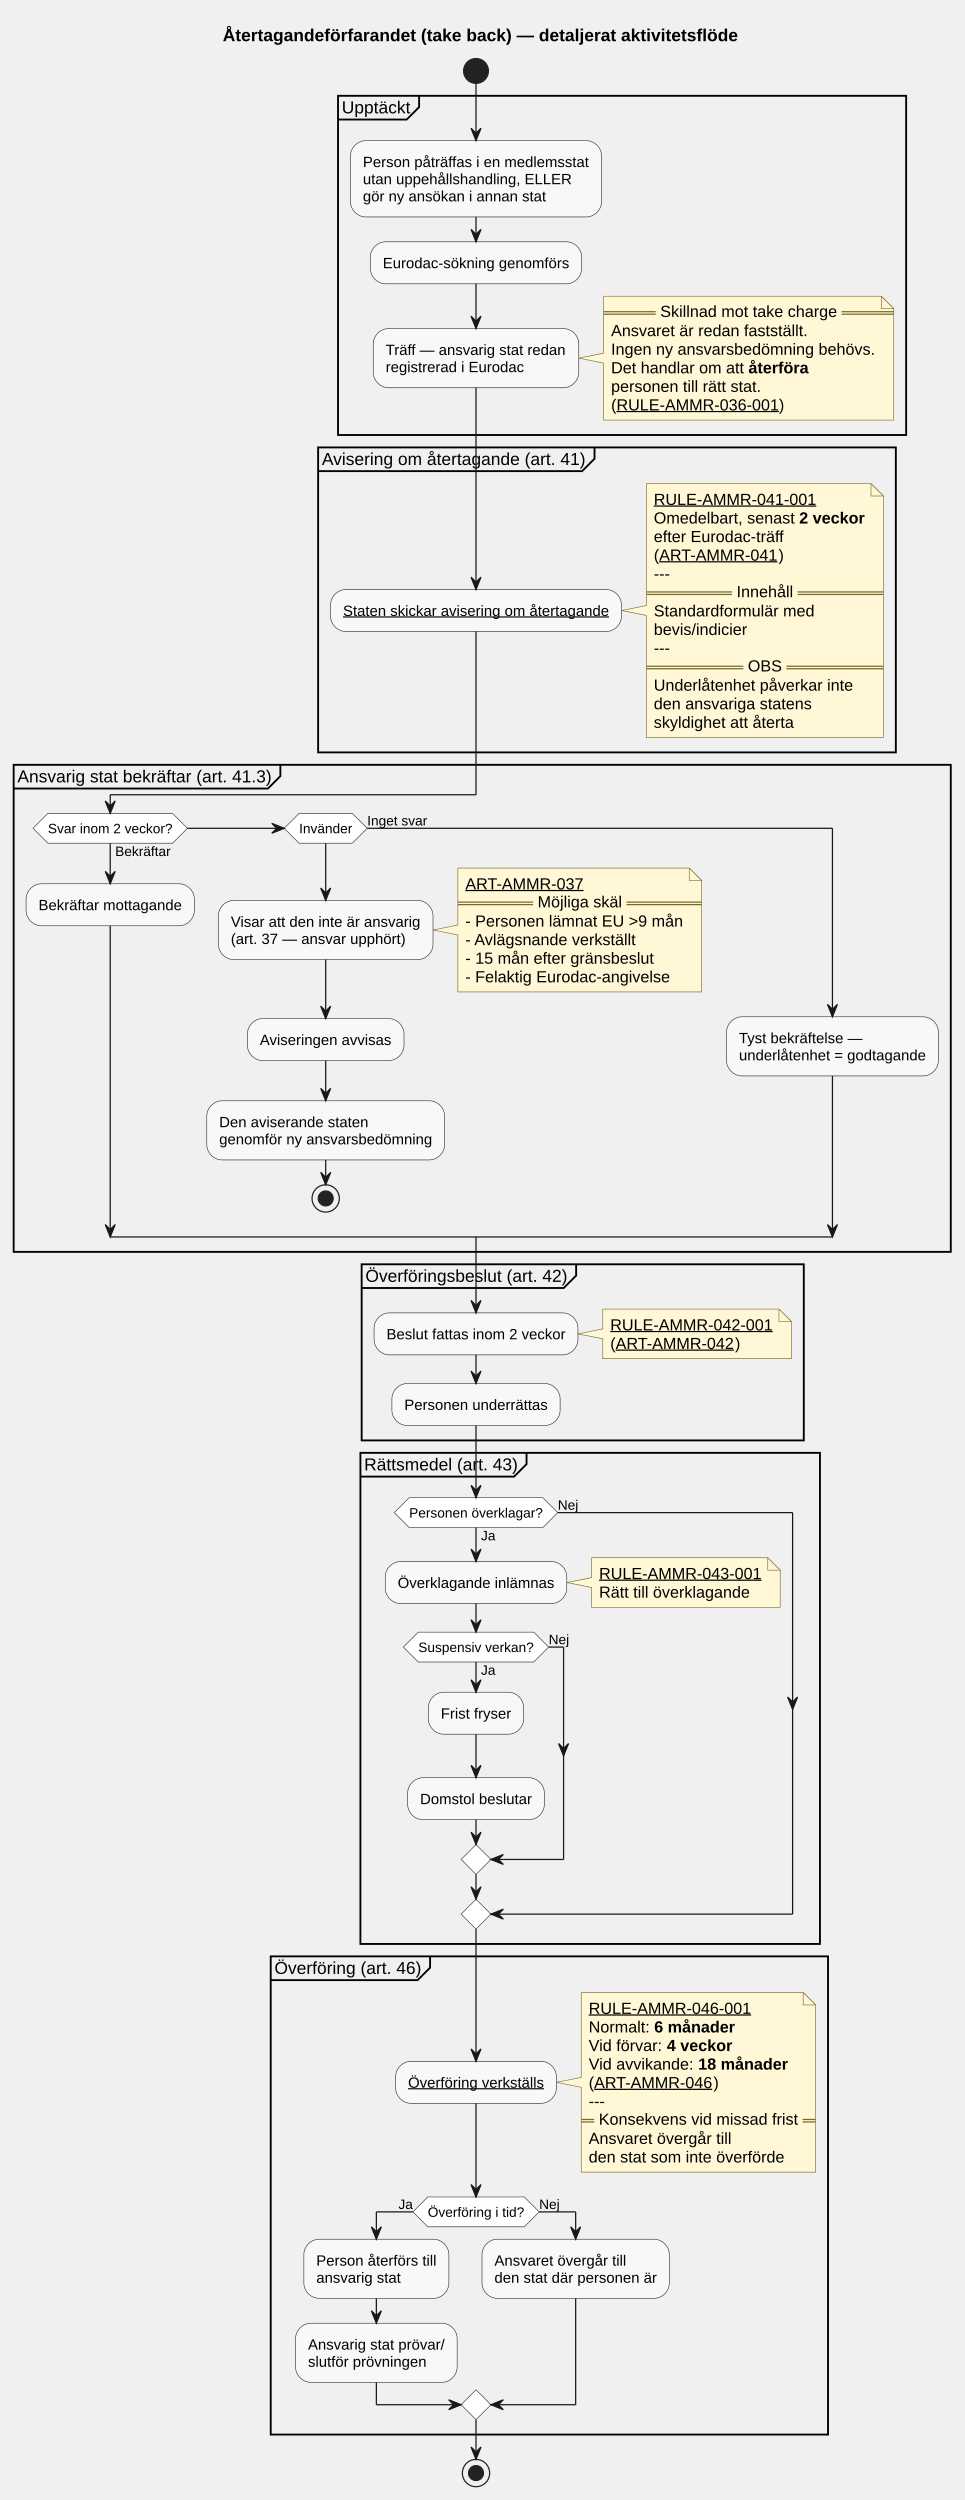
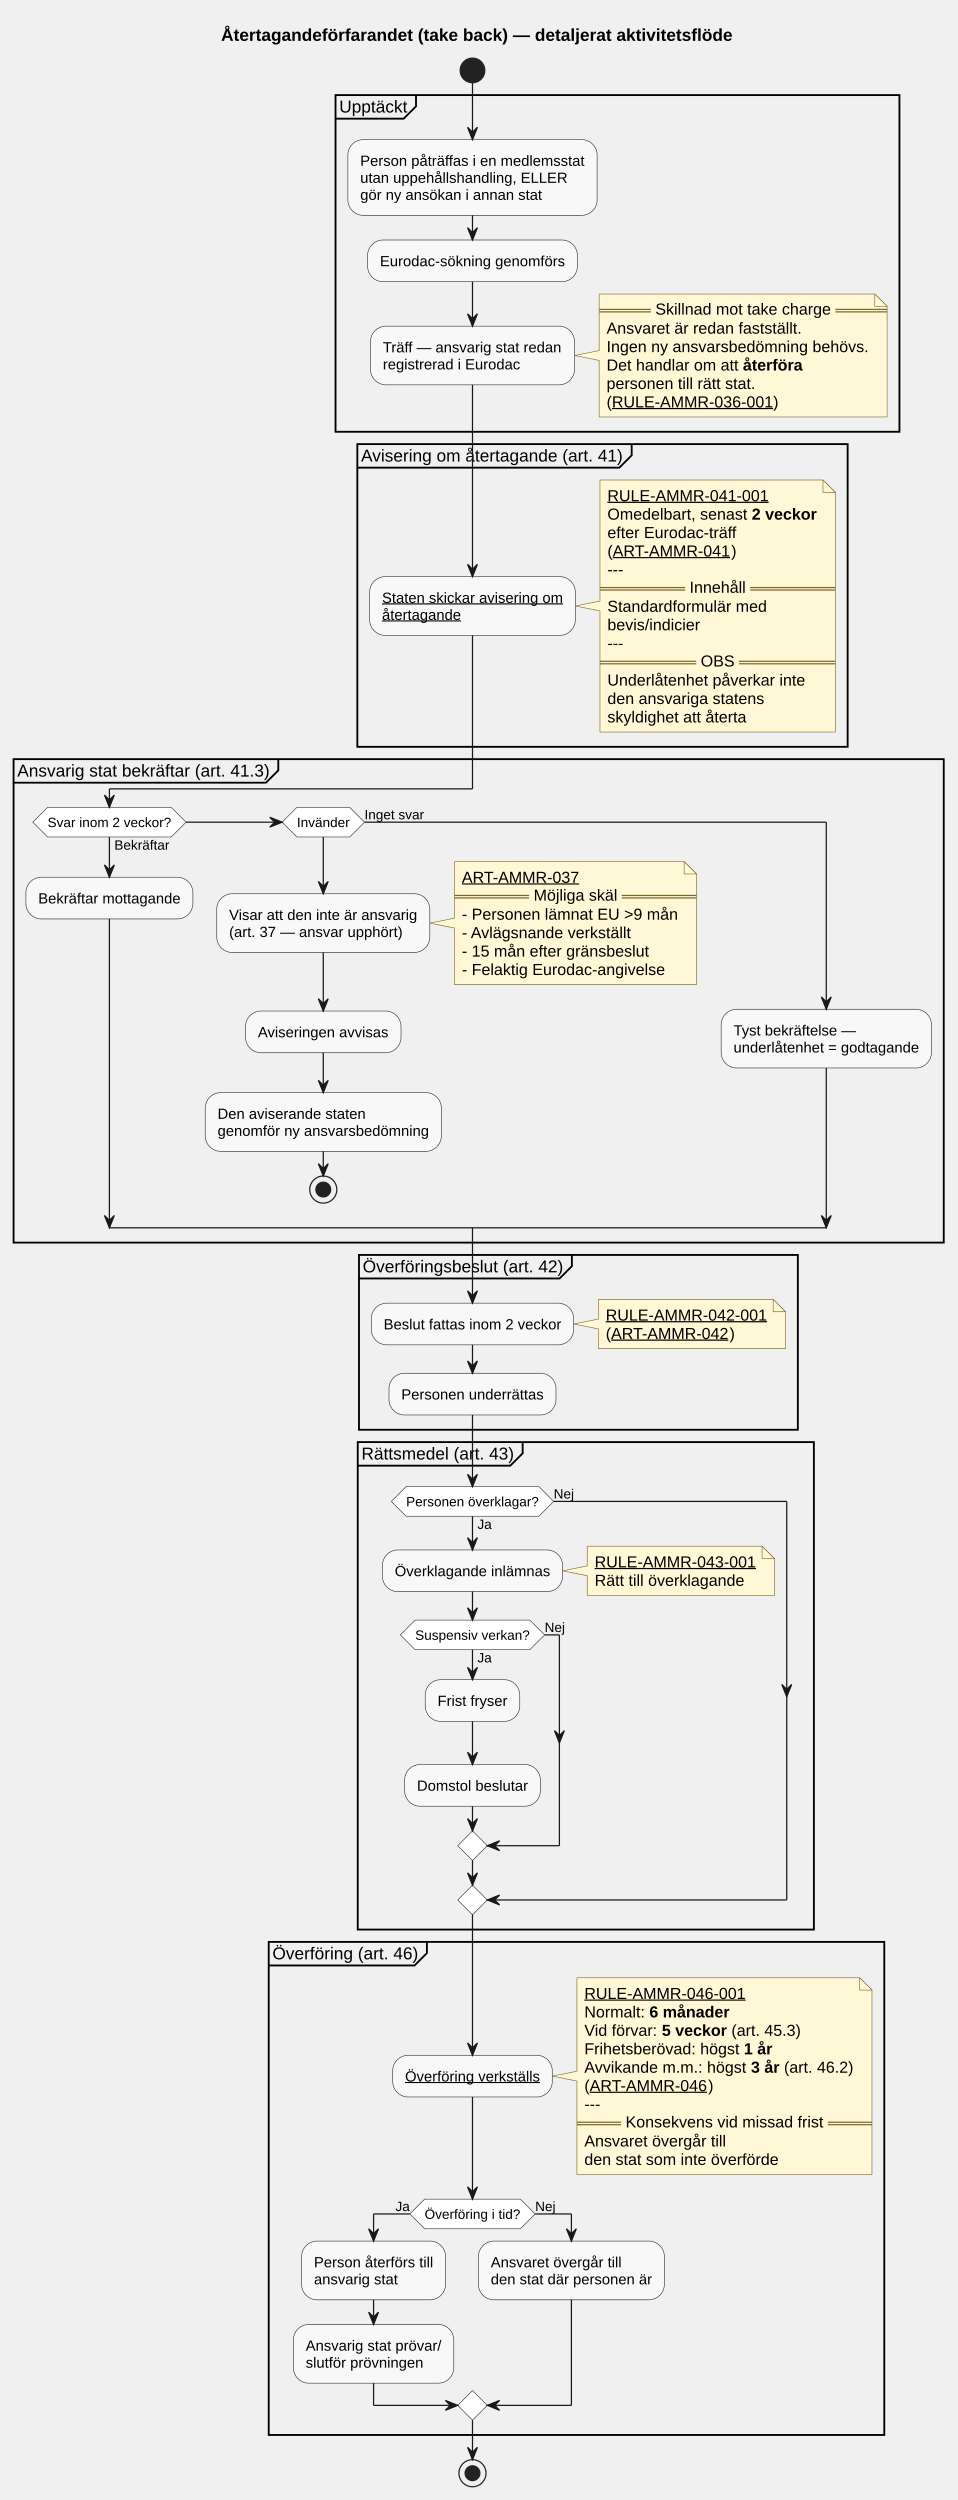
- <svg xmlns="http://www.w3.org/2000/svg" xmlns:xlink="http://www.w3.org/1999/xlink" contentStyleType="text/css" data-diagram-type="ACTIVITY" height="2012px" preserveAspectRatio="none" style="width:776px;height:2012px;background:#FFFFFF;" version="1.1" viewBox="0 0 776 2012" width="776px" zoomAndPan="magnify">
+ <svg xmlns="http://www.w3.org/2000/svg" xmlns:xlink="http://www.w3.org/1999/xlink" contentStyleType="text/css" data-diagram-type="ACTIVITY" height="2027px" preserveAspectRatio="none" style="width:776px;height:2027px;background:#FFFFFF;" version="1.1" viewBox="0 0 776 2027" width="776px" zoomAndPan="magnify">
  <defs />
  <g>
    <g class="title" data-source-line="17">
      <text fill="#000000" font-family="Arial" font-size="14" font-weight="bold" lengthAdjust="spacing" textLength="414.668" x="179.26" y="33.132">Återtagandeförfarandet (take back) — detaljerat aktivitetsflöde</text>
    </g>
    <ellipse cx="383.094" cy="57.099" fill="#222222" rx="10" ry="10" style="stroke:#222222;stroke-width:1;" />
    <rect fill="none" height="272.986" style="stroke:#000000;stroke-width:1.5;" width="457.215" x="272.05" y="77.099" />
    <path d="M337.299,77.099 L337.299,86.197 L327.299,96.197 L272.05,96.197" fill="none" style="stroke:#000000;stroke-width:1.5;" />
    <text fill="#000000" font-family="Arial" font-size="14" lengthAdjust="spacing" textLength="55.248" x="275.05" y="91.231">Upptäckt</text>
    <rect fill="#F8F8F8" height="61.397" rx="12.5" ry="12.5" style="stroke:#333333;stroke-width:0.5;" width="202.086" x="282.05" y="113.197" />
    <text fill="#000000" font-family="Arial" font-size="12" lengthAdjust="spacing" textLength="182.086" x="292.05" y="134.453">Person påträffas i en medlemsstat</text>
    <text fill="#000000" font-family="Arial" font-size="12" lengthAdjust="spacing" textLength="168.129" x="292.05" y="148.252">utan uppehållshandling, ELLER</text>
    <text fill="#000000" font-family="Arial" font-size="12" lengthAdjust="spacing" textLength="147.434" x="292.05" y="162.051">gör ny ansökan i annan stat</text>
    <rect fill="#F8F8F8" height="33.799" rx="12.5" ry="12.5" style="stroke:#333333;stroke-width:0.5;" width="170.082" x="298.053" y="194.594" />
    <text fill="#000000" font-family="Arial" font-size="12" lengthAdjust="spacing" textLength="150.082" x="308.053" y="215.85">Eurodac-sökning genomförs</text>
    <path d="M485.791,238.393 L485.791,284.239 L465.791,288.239 L485.791,292.239 L485.791,338.085 A0,0 0 0 0 485.791,338.085 L719.266,338.085 A0,0 0 0 0 719.266,338.085 L719.266,248.393 L709.266,238.393 L485.791,238.393 A0,0 0 0 0 485.791,238.393" fill="#FFF7D6" style="stroke:#7A6A2A;stroke-width:0.5;" />
    <path d="M709.266,238.393 L709.266,248.393 L719.266,248.393 L709.266,238.393" fill="#FFF7D6" style="stroke:#7A6A2A;stroke-width:0.5;" />
    <line style="stroke:#7A6A2A;stroke-width:1;" x1="485.791" x2="527.74" y1="250.867" y2="250.867" />
    <line style="stroke:#7A6A2A;stroke-width:1;" x1="485.791" x2="527.74" y1="252.867" y2="252.867" />
    <text fill="#000000" font-family="Arial" font-size="13" lengthAdjust="spacing" textLength="142.352" x="531.352" y="255.086">Skillnad mot take charge</text>
    <line style="stroke:#7A6A2A;stroke-width:1;" x1="677.316" x2="719.266" y1="250.867" y2="250.867" />
    <line style="stroke:#7A6A2A;stroke-width:1;" x1="677.316" x2="719.266" y1="252.867" y2="252.867" />
    <text fill="#000000" font-family="Arial" font-size="13" lengthAdjust="spacing" textLength="158.241" x="491.791" y="270.535">Ansvaret är redan fastställt.</text>
    <text fill="#000000" font-family="Arial" font-size="13" lengthAdjust="spacing" textLength="212.475" x="491.791" y="285.484">Ingen ny ansvarsbedömning behövs.</text>
    <text fill="#000000" font-family="Arial" font-size="13" lengthAdjust="spacing" textLength="106.945" x="491.791" y="300.433">Det handlar om att</text>
    <text fill="#000000" font-family="Arial" font-size="13" font-weight="bold" lengthAdjust="spacing" textLength="48.407" x="602.348" y="300.433">återföra</text>
    <text fill="#000000" font-family="Arial" font-size="13" lengthAdjust="spacing" textLength="120.669" x="491.791" y="315.381">personen till rätt stat.</text>
    <text fill="#000000" font-family="Arial" font-size="13" lengthAdjust="spacing" textLength="4.329" x="491.791" y="330.33">(</text>
    <a href="../rules/rule-ammr-036-001.md" target="_top" title="../rules/rule-ammr-036-001.md" xlink:actuate="onRequest" xlink:href="../rules/rule-ammr-036-001.md" xlink:show="new" xlink:title="../rules/rule-ammr-036-001.md" xlink:type="simple">
      <text fill="#000000" font-family="Arial" font-size="13" lengthAdjust="spacing" text-decoration="underline" textLength="130.762" x="496.12" y="330.33">RULE-AMMR-036-001</text>
    </a>
    <text fill="#000000" font-family="Arial" font-size="13" lengthAdjust="spacing" textLength="4.329" x="626.882" y="330.33">)</text>
    <rect fill="#F8F8F8" height="47.598" rx="12.5" ry="12.5" style="stroke:#333333;stroke-width:0.5;" width="165.394" x="300.396" y="264.44" />
    <text fill="#000000" font-family="Arial" font-size="12" lengthAdjust="spacing" textLength="145.394" x="310.396" y="285.696">Träff — ansvarig stat redan</text>
    <text fill="#000000" font-family="Arial" font-size="12" lengthAdjust="spacing" textLength="111.387" x="310.396" y="299.495">registrerad i Eurodac</text>
-     <rect fill="none" height="245.432" style="stroke:#000000;stroke-width:1.5;" width="464.932" x="256.037" y="360.085" />
-     <path d="M478.477,360.085 L478.477,369.184 L468.477,379.184 L256.037,379.184" fill="none" style="stroke:#000000;stroke-width:1.5;" />
-     <text fill="#000000" font-family="Arial" font-size="14" lengthAdjust="spacing" textLength="212.44" x="259.037" y="374.217">Avisering om återtagande (art. 41)</text>
-     <path d="M520.15,389.184 L520.15,487.35 L500.15,491.35 L520.15,495.35 L520.15,593.517 A0,0 0 0 0 520.15,593.517 L710.969,593.517 A0,0 0 0 0 710.969,593.517 L710.969,399.184 L700.969,389.184 L520.15,389.184 A0,0 0 0 0 520.15,389.184" fill="#FFF7D6" style="stroke:#7A6A2A;stroke-width:0.5;" />
-     <path d="M700.969,389.184 L700.969,399.184 L710.969,399.184 L700.969,389.184" fill="#FFF7D6" style="stroke:#7A6A2A;stroke-width:0.5;" />
+     <rect fill="none" height="245.432" style="stroke:#000000;stroke-width:1.5;" width="397.543" x="289.731" y="360.085" />
+     <path d="M512.172,360.085 L512.172,369.184 L502.172,379.184 L289.731,379.184" fill="none" style="stroke:#000000;stroke-width:1.5;" />
+     <text fill="#000000" font-family="Arial" font-size="14" lengthAdjust="spacing" textLength="212.44" x="292.731" y="374.217">Avisering om återtagande (art. 41)</text>
+     <path d="M486.456,389.184 L486.456,487.35 L466.456,491.35 L486.456,495.35 L486.456,593.517 A0,0 0 0 0 486.456,593.517 L677.275,593.517 A0,0 0 0 0 677.275,593.517 L677.275,399.184 L667.275,389.184 L486.456,389.184 A0,0 0 0 0 486.456,389.184" fill="#FFF7D6" style="stroke:#7A6A2A;stroke-width:0.5;" />
+     <path d="M667.275,389.184 L667.275,399.184 L677.275,399.184 L667.275,389.184" fill="#FFF7D6" style="stroke:#7A6A2A;stroke-width:0.5;" />
    <a href="../rules/rule-ammr-041-001.md" target="_top" title="../rules/rule-ammr-041-001.md" xlink:actuate="onRequest" xlink:href="../rules/rule-ammr-041-001.md" xlink:show="new" xlink:title="../rules/rule-ammr-041-001.md" xlink:type="simple">
-       <text fill="#000000" font-family="Arial" font-size="13" lengthAdjust="spacing" text-decoration="underline" textLength="130.762" x="526.15" y="406.377">RULE-AMMR-041-001</text>
-     </a>
-     <text fill="#000000" font-family="Arial" font-size="13" lengthAdjust="spacing" textLength="113.445" x="526.15" y="421.326">Omedelbart, senast</text>
-     <text fill="#000000" font-family="Arial" font-size="13" font-weight="bold" lengthAdjust="spacing" textLength="52.762" x="643.207" y="421.326">2 veckor</text>
-     <text fill="#000000" font-family="Arial" font-size="13" lengthAdjust="spacing" textLength="104.768" x="526.15" y="436.275">efter Eurodac-träff</text>
-     <text fill="#000000" font-family="Arial" font-size="13" lengthAdjust="spacing" textLength="4.329" x="526.15" y="451.224">(</text>
+       <text fill="#000000" font-family="Arial" font-size="13" lengthAdjust="spacing" text-decoration="underline" textLength="130.762" x="492.456" y="406.377">RULE-AMMR-041-001</text>
+     </a>
+     <text fill="#000000" font-family="Arial" font-size="13" lengthAdjust="spacing" textLength="113.445" x="492.456" y="421.326">Omedelbart, senast</text>
+     <text fill="#000000" font-family="Arial" font-size="13" font-weight="bold" lengthAdjust="spacing" textLength="52.762" x="609.513" y="421.326">2 veckor</text>
+     <text fill="#000000" font-family="Arial" font-size="13" lengthAdjust="spacing" textLength="104.768" x="492.456" y="436.275">efter Eurodac-träff</text>
+     <text fill="#000000" font-family="Arial" font-size="13" lengthAdjust="spacing" textLength="4.329" x="492.456" y="451.224">(</text>
    <a href="../articles/ammr-041.md" target="_top" title="../articles/ammr-041.md" xlink:actuate="onRequest" xlink:href="../articles/ammr-041.md" xlink:show="new" xlink:title="../articles/ammr-041.md" xlink:type="simple">
-       <text fill="#000000" font-family="Arial" font-size="13" lengthAdjust="spacing" text-decoration="underline" textLength="96.065" x="530.479" y="451.224">ART-AMMR-041</text>
-     </a>
-     <text fill="#000000" font-family="Arial" font-size="13" lengthAdjust="spacing" textLength="4.329" x="626.545" y="451.224">)</text>
-     <text fill="#000000" font-family="Arial" font-size="13" lengthAdjust="spacing" textLength="12.987" x="526.15" y="466.172">---</text>
-     <line style="stroke:#7A6A2A;stroke-width:1;" x1="520.15" x2="589.179" y1="476.402" y2="476.402" />
-     <line style="stroke:#7A6A2A;stroke-width:1;" x1="520.15" x2="589.179" y1="478.402" y2="478.402" />
-     <text fill="#000000" font-family="Arial" font-size="13" lengthAdjust="spacing" textLength="45.538" x="592.79" y="480.621">Innehåll</text>
-     <line style="stroke:#7A6A2A;stroke-width:1;" x1="641.94" x2="710.969" y1="476.402" y2="476.402" />
-     <line style="stroke:#7A6A2A;stroke-width:1;" x1="641.94" x2="710.969" y1="478.402" y2="478.402" />
-     <text fill="#000000" font-family="Arial" font-size="13" lengthAdjust="spacing" textLength="129.34" x="526.15" y="496.07">Standardformulär med</text>
-     <text fill="#000000" font-family="Arial" font-size="13" lengthAdjust="spacing" textLength="75.144" x="526.15" y="511.019">bevis/indicier</text>
-     <text fill="#000000" font-family="Arial" font-size="13" lengthAdjust="spacing" textLength="12.987" x="526.15" y="525.967">---</text>
-     <line style="stroke:#7A6A2A;stroke-width:1;" x1="520.15" x2="598.221" y1="536.197" y2="536.197" />
-     <line style="stroke:#7A6A2A;stroke-width:1;" x1="520.15" x2="598.221" y1="538.197" y2="538.197" />
-     <text fill="#000000" font-family="Arial" font-size="13" lengthAdjust="spacing" textLength="27.454" x="601.833" y="540.416">OBS</text>
-     <line style="stroke:#7A6A2A;stroke-width:1;" x1="632.898" x2="710.969" y1="536.197" y2="536.197" />
-     <line style="stroke:#7A6A2A;stroke-width:1;" x1="632.898" x2="710.969" y1="538.197" y2="538.197" />
-     <text fill="#000000" font-family="Arial" font-size="13" lengthAdjust="spacing" textLength="160.431" x="526.15" y="555.865">Underlåtenhet påverkar inte</text>
-     <text fill="#000000" font-family="Arial" font-size="13" lengthAdjust="spacing" textLength="127.194" x="526.15" y="570.813">den ansvariga statens</text>
-     <text fill="#000000" font-family="Arial" font-size="13" lengthAdjust="spacing" textLength="112.728" x="526.15" y="585.762">skyldighet att återta</text>
-     <rect fill="#F8F8F8" height="33.799" rx="12.5" ry="12.5" style="stroke:#333333;stroke-width:0.5;" width="234.113" x="266.037" y="474.451" />
+       <text fill="#000000" font-family="Arial" font-size="13" lengthAdjust="spacing" text-decoration="underline" textLength="96.065" x="496.785" y="451.224">ART-AMMR-041</text>
+     </a>
+     <text fill="#000000" font-family="Arial" font-size="13" lengthAdjust="spacing" textLength="4.329" x="592.85" y="451.224">)</text>
+     <text fill="#000000" font-family="Arial" font-size="13" lengthAdjust="spacing" textLength="12.987" x="492.456" y="466.172">---</text>
+     <line style="stroke:#7A6A2A;stroke-width:1;" x1="486.456" x2="555.484" y1="476.402" y2="476.402" />
+     <line style="stroke:#7A6A2A;stroke-width:1;" x1="486.456" x2="555.484" y1="478.402" y2="478.402" />
+     <text fill="#000000" font-family="Arial" font-size="13" lengthAdjust="spacing" textLength="45.538" x="559.096" y="480.621">Innehåll</text>
+     <line style="stroke:#7A6A2A;stroke-width:1;" x1="608.246" x2="677.275" y1="476.402" y2="476.402" />
+     <line style="stroke:#7A6A2A;stroke-width:1;" x1="608.246" x2="677.275" y1="478.402" y2="478.402" />
+     <text fill="#000000" font-family="Arial" font-size="13" lengthAdjust="spacing" textLength="129.34" x="492.456" y="496.07">Standardformulär med</text>
+     <text fill="#000000" font-family="Arial" font-size="13" lengthAdjust="spacing" textLength="75.144" x="492.456" y="511.019">bevis/indicier</text>
+     <text fill="#000000" font-family="Arial" font-size="13" lengthAdjust="spacing" textLength="12.987" x="492.456" y="525.967">---</text>
+     <line style="stroke:#7A6A2A;stroke-width:1;" x1="486.456" x2="564.527" y1="536.197" y2="536.197" />
+     <line style="stroke:#7A6A2A;stroke-width:1;" x1="486.456" x2="564.527" y1="538.197" y2="538.197" />
+     <text fill="#000000" font-family="Arial" font-size="13" lengthAdjust="spacing" textLength="27.454" x="568.138" y="540.416">OBS</text>
+     <line style="stroke:#7A6A2A;stroke-width:1;" x1="599.204" x2="677.275" y1="536.197" y2="536.197" />
+     <line style="stroke:#7A6A2A;stroke-width:1;" x1="599.204" x2="677.275" y1="538.197" y2="538.197" />
+     <text fill="#000000" font-family="Arial" font-size="13" lengthAdjust="spacing" textLength="160.431" x="492.456" y="555.865">Underlåtenhet påverkar inte</text>
+     <text fill="#000000" font-family="Arial" font-size="13" lengthAdjust="spacing" textLength="127.194" x="492.456" y="570.813">den ansvariga statens</text>
+     <text fill="#000000" font-family="Arial" font-size="13" lengthAdjust="spacing" textLength="112.728" x="492.456" y="585.762">skyldighet att återta</text>
+     <rect fill="#F8F8F8" height="47.598" rx="12.5" ry="12.5" style="stroke:#333333;stroke-width:0.5;" width="166.725" x="299.731" y="467.551" />
    <a href="../rules/rule-ammr-041-001.md" target="_top" title="../rules/rule-ammr-041-001.md" xlink:actuate="onRequest" xlink:href="../rules/rule-ammr-041-001.md" xlink:show="new" xlink:title="../rules/rule-ammr-041-001.md" xlink:type="simple">
-       <text fill="#000000" font-family="Arial" font-size="12" lengthAdjust="spacing" text-decoration="underline" textLength="214.113" x="276.037" y="495.707">Staten skickar avisering om återtagande</text>
+       <text fill="#000000" font-family="Arial" font-size="12" lengthAdjust="spacing" text-decoration="underline" textLength="146.725" x="309.731" y="488.807">Staten skickar avisering om</text>
+     </a>
+     <a href="../rules/rule-ammr-041-001.md" target="_top" title="../rules/rule-ammr-041-001.md" xlink:actuate="onRequest" xlink:href="../rules/rule-ammr-041-001.md" xlink:show="new" xlink:title="../rules/rule-ammr-041-001.md" xlink:type="simple">
+       <text fill="#000000" font-family="Arial" font-size="12" lengthAdjust="spacing" text-decoration="underline" textLength="64.055" x="309.731" y="502.606">återtagande</text>
    </a>
    <rect fill="none" height="391.986" style="stroke:#000000;stroke-width:1.5;" width="754.187" x="11" y="615.517" />
    <path d="M225.641,615.517 L225.641,624.616 L215.641,634.616 L11,634.616" fill="none" style="stroke:#000000;stroke-width:1.5;" />
    <text fill="#000000" font-family="Arial" font-size="14" lengthAdjust="spacing" textLength="204.641" x="14" y="629.649">Ansvarig stat bekräftar (art. 41.3)</text>
    <polygon fill="#FFFFFF" points="38.569,654.616,138.831,654.616,150.831,666.616,138.831,678.616,38.569,678.616,26.569,666.616,38.569,654.616" style="stroke:#333333;stroke-width:0.5;" />
    <text fill="#000000" font-family="Arial" font-size="11" lengthAdjust="spacing" textLength="44.628" x="92.7" y="688.934">Bekräftar</text>
    <text fill="#000000" font-family="Arial" font-size="11" lengthAdjust="spacing" textLength="100.262" x="38.569" y="670.609">Svar inom 2 veckor?</text>
    <rect fill="#F8F8F8" height="33.799" rx="12.5" ry="12.5" style="stroke:#333333;stroke-width:0.5;" width="135.4" x="21" y="711.265" />
    <text fill="#000000" font-family="Arial" font-size="12" lengthAdjust="spacing" textLength="115.4" x="31" y="732.52">Bekräftar mottagande</text>
    <polygon fill="#FFFFFF" points="240.713,654.616,283.521,654.616,295.521,666.616,283.521,678.616,240.713,678.616,228.713,666.616,240.713,654.616" style="stroke:#333333;stroke-width:0.5;" />
    <text fill="#000000" font-family="Arial" font-size="11" lengthAdjust="spacing" textLength="42.808" x="240.713" y="670.609">Invänder</text>
    <text fill="#000000" font-family="Arial" font-size="11" lengthAdjust="spacing" textLength="48.302" x="295.521" y="664.285">Inget svar</text>
    <path d="M368.491,698.616 L368.491,744.462 L348.491,748.462 L368.491,752.462 L368.491,798.308 A0,0 0 0 0 368.491,798.308 L564.718,798.308 A0,0 0 0 0 564.718,798.308 L564.718,708.616 L554.718,698.616 L368.491,698.616 A0,0 0 0 0 368.491,698.616" fill="#FFF7D6" style="stroke:#7A6A2A;stroke-width:0.5;" />
    <path d="M554.718,698.616 L554.718,708.616 L564.718,708.616 L554.718,698.616" fill="#FFF7D6" style="stroke:#7A6A2A;stroke-width:0.5;" />
    <a href="../articles/ammr-037.md" target="_top" title="../articles/ammr-037.md" xlink:actuate="onRequest" xlink:href="../articles/ammr-037.md" xlink:show="new" xlink:title="../articles/ammr-037.md" xlink:type="simple">
      <text fill="#000000" font-family="Arial" font-size="13" lengthAdjust="spacing" text-decoration="underline" textLength="96.065" x="374.491" y="715.81">ART-AMMR-037</text>
    </a>
    <line style="stroke:#7A6A2A;stroke-width:1;" x1="368.491" x2="429.036" y1="726.039" y2="726.039" />
    <line style="stroke:#7A6A2A;stroke-width:1;" x1="368.491" x2="429.036" y1="728.039" y2="728.039" />
    <text fill="#000000" font-family="Arial" font-size="13" lengthAdjust="spacing" textLength="67.914" x="432.648" y="730.258">Möjliga skäl</text>
    <line style="stroke:#7A6A2A;stroke-width:1;" x1="504.173" x2="564.718" y1="726.039" y2="726.039" />
    <line style="stroke:#7A6A2A;stroke-width:1;" x1="504.173" x2="564.718" y1="728.039" y2="728.039" />
    <text fill="#000000" font-family="Arial" font-size="13" lengthAdjust="spacing" textLength="175.227" x="374.491" y="745.707">- Personen lämnat EU &gt;9 mån</text>
    <text fill="#000000" font-family="Arial" font-size="13" lengthAdjust="spacing" textLength="138.011" x="374.491" y="760.656">- Avlägsnande verkställt</text>
    <text fill="#000000" font-family="Arial" font-size="13" lengthAdjust="spacing" textLength="151.747" x="374.491" y="775.605">- 15 mån efter gränsbeslut</text>
    <text fill="#000000" font-family="Arial" font-size="13" lengthAdjust="spacing" textLength="164.747" x="374.491" y="790.553">- Felaktig Eurodac-angivelse</text>
    <rect fill="#F8F8F8" height="47.598" rx="12.5" ry="12.5" style="stroke:#333333;stroke-width:0.5;" width="172.748" x="175.743" y="724.663" />
    <text fill="#000000" font-family="Arial" font-size="12" lengthAdjust="spacing" textLength="152.748" x="185.743" y="745.919">Visar att den inte är ansvarig</text>
    <text fill="#000000" font-family="Arial" font-size="12" lengthAdjust="spacing" textLength="140.731" x="185.743" y="759.718">(art. 37 — ansvar upphört)</text>
    <rect fill="#F8F8F8" height="33.799" rx="12.5" ry="12.5" style="stroke:#333333;stroke-width:0.5;" width="126.049" x="199.093" y="819.755" />
    <text fill="#000000" font-family="Arial" font-size="12" lengthAdjust="spacing" textLength="106.049" x="209.093" y="841.011">Aviseringen avvisas</text>
    <rect fill="#F8F8F8" height="47.598" rx="12.5" ry="12.5" style="stroke:#333333;stroke-width:0.5;" width="191.434" x="166.4" y="885.906" />
    <text fill="#000000" font-family="Arial" font-size="12" lengthAdjust="spacing" textLength="120.076" x="176.4" y="907.162">Den aviserande staten</text>
    <text fill="#000000" font-family="Arial" font-size="12" lengthAdjust="spacing" textLength="171.434" x="176.4" y="920.96">genomför ny ansvarsbedömning</text>
    <ellipse cx="262.117" cy="964.503" fill="none" rx="11" ry="11" style="stroke:#222222;stroke-width:1;" />
    <ellipse cx="262.117" cy="964.503" fill="#222222" rx="6" ry="6" style="stroke:#222222;stroke-width:1;" />
    <rect fill="#F8F8F8" height="47.598" rx="12.5" ry="12.5" style="stroke:#333333;stroke-width:0.5;" width="170.469" x="584.718" y="818.308" />
    <text fill="#000000" font-family="Arial" font-size="12" lengthAdjust="spacing" textLength="100.031" x="594.718" y="839.564">Tyst bekräftelse —</text>
    <text fill="#000000" font-family="Arial" font-size="12" lengthAdjust="spacing" textLength="150.469" x="594.718" y="853.363">underlåtenhet = godtagande</text>
    <rect fill="none" height="141.746" style="stroke:#000000;stroke-width:1.5;" width="355.826" x="291.061" y="1017.503" />
    <path d="M463.681,1017.503 L463.681,1026.602 L453.681,1036.602 L291.061,1036.602" fill="none" style="stroke:#000000;stroke-width:1.5;" />
    <text fill="#000000" font-family="Arial" font-size="14" lengthAdjust="spacing" textLength="162.62" x="294.061" y="1031.635">Överföringsbeslut (art. 42)</text>
    <path d="M485.126,1053.553 L485.126,1069.502 L465.126,1073.502 L485.126,1077.502 L485.126,1093.45 A0,0 0 0 0 485.126,1093.45 L636.888,1093.45 A0,0 0 0 0 636.888,1093.45 L636.888,1063.553 L626.888,1053.553 L485.126,1053.553 A0,0 0 0 0 485.126,1053.553" fill="#FFF7D6" style="stroke:#7A6A2A;stroke-width:0.5;" />
    <path d="M626.888,1053.553 L626.888,1063.553 L636.888,1063.553 L626.888,1053.553" fill="#FFF7D6" style="stroke:#7A6A2A;stroke-width:0.5;" />
    <a href="../rules/rule-ammr-042-001.md" target="_top" title="../rules/rule-ammr-042-001.md" xlink:actuate="onRequest" xlink:href="../rules/rule-ammr-042-001.md" xlink:show="new" xlink:title="../rules/rule-ammr-042-001.md" xlink:type="simple">
      <text fill="#000000" font-family="Arial" font-size="13" lengthAdjust="spacing" text-decoration="underline" textLength="130.762" x="491.126" y="1070.747">RULE-AMMR-042-001</text>
    </a>
    <text fill="#000000" font-family="Arial" font-size="13" lengthAdjust="spacing" textLength="4.329" x="491.126" y="1085.695">(</text>
    <a href="../articles/ammr-042.md" target="_top" title="../articles/ammr-042.md" xlink:actuate="onRequest" xlink:href="../articles/ammr-042.md" xlink:show="new" xlink:title="../articles/ammr-042.md" xlink:type="simple">
      <text fill="#000000" font-family="Arial" font-size="13" lengthAdjust="spacing" text-decoration="underline" textLength="96.065" x="495.455" y="1085.695">ART-AMMR-042</text>
    </a>
    <text fill="#000000" font-family="Arial" font-size="13" lengthAdjust="spacing" textLength="4.329" x="591.52" y="1085.695">)</text>
    <rect fill="#F8F8F8" height="33.799" rx="12.5" ry="12.5" style="stroke:#333333;stroke-width:0.5;" width="164.065" x="301.061" y="1056.602" />
    <text fill="#000000" font-family="Arial" font-size="12" lengthAdjust="spacing" textLength="144.065" x="311.061" y="1077.858">Beslut fattas inom 2 veckor</text>
    <rect fill="#F8F8F8" height="33.799" rx="12.5" ry="12.5" style="stroke:#333333;stroke-width:0.5;" width="135.406" x="315.39" y="1113.45" />
    <text fill="#000000" font-family="Arial" font-size="12" lengthAdjust="spacing" textLength="115.406" x="325.39" y="1134.706">Personen underrättas</text>
    <rect fill="none" height="395.243" style="stroke:#000000;stroke-width:1.5;" width="369.832" x="290.058" y="1169.249" />
    <path d="M423.768,1169.249 L423.768,1178.348 L413.768,1188.348 L290.058,1188.348" fill="none" style="stroke:#000000;stroke-width:1.5;" />
    <text fill="#000000" font-family="Arial" font-size="14" lengthAdjust="spacing" textLength="123.71" x="293.058" y="1183.381">Rättsmedel (art. 43)</text>
    <path d="M476.129,1253.672 L476.129,1269.621 L456.129,1273.621 L476.129,1277.621 L476.129,1293.57 A0,0 0 0 0 476.129,1293.57 L627.89,1293.57 A0,0 0 0 0 627.89,1293.57 L627.89,1263.672 L617.89,1253.672 L476.129,1253.672 A0,0 0 0 0 476.129,1253.672" fill="#FFF7D6" style="stroke:#7A6A2A;stroke-width:0.5;" />
    <path d="M617.89,1253.672 L617.89,1263.672 L627.89,1263.672 L617.89,1253.672" fill="#FFF7D6" style="stroke:#7A6A2A;stroke-width:0.5;" />
    <a href="../rules/rule-ammr-043-001.md" target="_top" title="../rules/rule-ammr-043-001.md" xlink:actuate="onRequest" xlink:href="../rules/rule-ammr-043-001.md" xlink:show="new" xlink:title="../rules/rule-ammr-043-001.md" xlink:type="simple">
      <text fill="#000000" font-family="Arial" font-size="13" lengthAdjust="spacing" text-decoration="underline" textLength="130.762" x="482.129" y="1270.866">RULE-AMMR-043-001</text>
    </a>
    <text fill="#000000" font-family="Arial" font-size="13" lengthAdjust="spacing" textLength="121.399" x="482.129" y="1285.815">Rätt till överklagande</text>
    <rect fill="#F8F8F8" height="33.799" rx="12.5" ry="12.5" style="stroke:#333333;stroke-width:0.5;" width="146.07" x="310.058" y="1256.721" />
    <text fill="#000000" font-family="Arial" font-size="12" lengthAdjust="spacing" textLength="126.07" x="320.058" y="1277.977">Överklagande inlämnas</text>
    <rect fill="#F8F8F8" height="33.799" rx="12.5" ry="12.5" style="stroke:#333333;stroke-width:0.5;" width="76.66" x="344.763" y="1361.894" />
    <text fill="#000000" font-family="Arial" font-size="12" lengthAdjust="spacing" textLength="56.66" x="354.763" y="1383.15">Frist fryser</text>
    <rect fill="#F8F8F8" height="33.799" rx="12.5" ry="12.5" style="stroke:#333333;stroke-width:0.5;" width="110.035" x="328.076" y="1430.693" />
    <text fill="#000000" font-family="Arial" font-size="12" lengthAdjust="spacing" textLength="90.035" x="338.076" y="1451.949">Domstol beslutar</text>
    <polygon fill="#FFFFFF" points="336.623,1313.57,429.564,1313.57,441.564,1325.57,429.564,1337.57,336.623,1337.57,324.623,1325.57,336.623,1313.57" style="stroke:#333333;stroke-width:0.5;" />
    <text fill="#000000" font-family="Arial" font-size="11" lengthAdjust="spacing" textLength="11.618" x="387.094" y="1347.888">Ja</text>
    <text fill="#000000" font-family="Arial" font-size="11" lengthAdjust="spacing" textLength="92.941" x="336.623" y="1329.563">Suspensiv verkan?</text>
    <text fill="#000000" font-family="Arial" font-size="11" lengthAdjust="spacing" textLength="16.505" x="441.564" y="1323.238">Nej</text>
    <polygon fill="#FFFFFF" points="383.094,1484.492,395.094,1496.492,383.094,1508.492,371.094,1496.492,383.094,1484.492" style="stroke:#333333;stroke-width:0.5;" />
    <polygon fill="#FFFFFF" points="329.283,1205.348,436.904,1205.348,448.904,1217.348,436.904,1229.348,329.283,1229.348,317.283,1217.348,329.283,1205.348" style="stroke:#333333;stroke-width:0.5;" />
    <text fill="#000000" font-family="Arial" font-size="11" lengthAdjust="spacing" textLength="11.618" x="387.094" y="1239.666">Ja</text>
    <text fill="#000000" font-family="Arial" font-size="11" lengthAdjust="spacing" textLength="107.621" x="329.283" y="1221.341">Personen överklagar?</text>
    <text fill="#000000" font-family="Arial" font-size="11" lengthAdjust="spacing" textLength="16.505" x="448.904" y="1215.017">Nej</text>
    <polygon fill="#FFFFFF" points="383.094,1528.492,395.094,1540.492,383.094,1552.492,371.094,1540.492,383.094,1528.492" style="stroke:#333333;stroke-width:0.5;" />
-     <rect fill="none" height="384.832" style="stroke:#000000;stroke-width:1.5;" width="448.521" x="217.872" y="1574.492" />
+     <rect fill="none" height="399.781" style="stroke:#000000;stroke-width:1.5;" width="499.111" x="217.872" y="1574.492" />
    <path d="M346.134,1574.492 L346.134,1583.59 L336.134,1593.59 L217.872,1593.59" fill="none" style="stroke:#000000;stroke-width:1.5;" />
    <text fill="#000000" font-family="Arial" font-size="14" lengthAdjust="spacing" textLength="118.262" x="220.872" y="1588.623">Överföring (art. 46)</text>
-     <path d="M467.776,1603.59 L467.776,1671.86 L447.776,1675.86 L467.776,1679.86 L467.776,1748.129 A0,0 0 0 0 467.776,1748.129 L656.392,1748.129 A0,0 0 0 0 656.392,1748.129 L656.392,1613.59 L646.392,1603.59 L467.776,1603.59 A0,0 0 0 0 467.776,1603.59" fill="#FFF7D6" style="stroke:#7A6A2A;stroke-width:0.5;" />
-     <path d="M646.392,1603.59 L646.392,1613.59 L656.392,1613.59 L646.392,1603.59" fill="#FFF7D6" style="stroke:#7A6A2A;stroke-width:0.5;" />
+     <path d="M467.776,1603.59 L467.776,1679.334 L447.776,1683.334 L467.776,1687.334 L467.776,1763.078 A0,0 0 0 0 467.776,1763.078 L706.983,1763.078 A0,0 0 0 0 706.983,1763.078 L706.983,1613.59 L696.983,1603.59 L467.776,1603.59 A0,0 0 0 0 467.776,1603.59" fill="#FFF7D6" style="stroke:#7A6A2A;stroke-width:0.5;" />
+     <path d="M696.983,1603.59 L696.983,1613.59 L706.983,1613.59 L696.983,1603.59" fill="#FFF7D6" style="stroke:#7A6A2A;stroke-width:0.5;" />
    <a href="../rules/rule-ammr-046-001.md" target="_top" title="../rules/rule-ammr-046-001.md" xlink:actuate="onRequest" xlink:href="../rules/rule-ammr-046-001.md" xlink:show="new" xlink:title="../rules/rule-ammr-046-001.md" xlink:type="simple">
      <text fill="#000000" font-family="Arial" font-size="13" lengthAdjust="spacing" text-decoration="underline" textLength="130.762" x="473.776" y="1620.784">RULE-AMMR-046-001</text>
    </a>
    <text fill="#000000" font-family="Arial" font-size="13" lengthAdjust="spacing" textLength="49.118" x="473.776" y="1635.733">Normalt:</text>
    <text fill="#000000" font-family="Arial" font-size="13" font-weight="bold" lengthAdjust="spacing" textLength="65.032" x="526.506" y="1635.733">6 månader</text>
    <text fill="#000000" font-family="Arial" font-size="13" lengthAdjust="spacing" textLength="59.243" x="473.776" y="1650.682">Vid förvar:</text>
-     <text fill="#000000" font-family="Arial" font-size="13" font-weight="bold" lengthAdjust="spacing" textLength="52.762" x="536.631" y="1650.682">4 veckor</text>
-     <text fill="#000000" font-family="Arial" font-size="13" lengthAdjust="spacing" textLength="84.551" x="473.776" y="1665.63">Vid avvikande:</text>
-     <text fill="#000000" font-family="Arial" font-size="13" font-weight="bold" lengthAdjust="spacing" textLength="72.262" x="561.939" y="1665.63">18 månader</text>
-     <text fill="#000000" font-family="Arial" font-size="13" lengthAdjust="spacing" textLength="4.329" x="473.776" y="1680.579">(</text>
+     <text fill="#000000" font-family="Arial" font-size="13" font-weight="bold" lengthAdjust="spacing" textLength="52.762" x="536.631" y="1650.682">5 veckor</text>
+     <text fill="#000000" font-family="Arial" font-size="13" lengthAdjust="spacing" textLength="56.355" x="593.004" y="1650.682">(art. 45.3)</text>
+     <text fill="#000000" font-family="Arial" font-size="13" lengthAdjust="spacing" textLength="125.734" x="473.776" y="1665.63">Frihetsberövad: högst</text>
+     <text fill="#000000" font-family="Arial" font-size="13" font-weight="bold" lengthAdjust="spacing" textLength="23.131" x="603.122" y="1665.63">1 år</text>
+     <text fill="#000000" font-family="Arial" font-size="13" lengthAdjust="spacing" textLength="131.498" x="473.776" y="1680.579">Avvikande m.m.: högst</text>
+     <text fill="#000000" font-family="Arial" font-size="13" font-weight="bold" lengthAdjust="spacing" textLength="23.131" x="608.886" y="1680.579">3 år</text>
+     <text fill="#000000" font-family="Arial" font-size="13" lengthAdjust="spacing" textLength="56.355" x="635.629" y="1680.579">(art. 46.2)</text>
+     <text fill="#000000" font-family="Arial" font-size="13" lengthAdjust="spacing" textLength="4.329" x="473.776" y="1695.528">(</text>
    <a href="../articles/ammr-046.md" target="_top" title="../articles/ammr-046.md" xlink:actuate="onRequest" xlink:href="../articles/ammr-046.md" xlink:show="new" xlink:title="../articles/ammr-046.md" xlink:type="simple">
-       <text fill="#000000" font-family="Arial" font-size="13" lengthAdjust="spacing" text-decoration="underline" textLength="96.065" x="478.105" y="1680.579">ART-AMMR-046</text>
-     </a>
-     <text fill="#000000" font-family="Arial" font-size="13" lengthAdjust="spacing" textLength="4.329" x="574.171" y="1680.579">)</text>
-     <text fill="#000000" font-family="Arial" font-size="13" lengthAdjust="spacing" textLength="12.987" x="473.776" y="1695.528">---</text>
-     <line style="stroke:#7A6A2A;stroke-width:1;" x1="467.776" x2="478.276" y1="1705.757" y2="1705.757" />
-     <line style="stroke:#7A6A2A;stroke-width:1;" x1="467.776" x2="478.276" y1="1707.757" y2="1707.757" />
-     <text fill="#000000" font-family="Arial" font-size="13" lengthAdjust="spacing" textLength="160.393" x="481.888" y="1709.977">Konsekvens vid missad frist</text>
-     <line style="stroke:#7A6A2A;stroke-width:1;" x1="645.892" x2="656.392" y1="1705.757" y2="1705.757" />
-     <line style="stroke:#7A6A2A;stroke-width:1;" x1="645.892" x2="656.392" y1="1707.757" y2="1707.757" />
-     <text fill="#000000" font-family="Arial" font-size="13" lengthAdjust="spacing" textLength="114.88" x="473.776" y="1725.425">Ansvaret övergår till</text>
-     <text fill="#000000" font-family="Arial" font-size="13" lengthAdjust="spacing" textLength="157.53" x="473.776" y="1740.374">den stat som inte överförde</text>
-     <rect fill="#F8F8F8" height="33.799" rx="12.5" ry="12.5" style="stroke:#333333;stroke-width:0.5;" width="129.365" x="318.411" y="1658.96" />
+       <text fill="#000000" font-family="Arial" font-size="13" lengthAdjust="spacing" text-decoration="underline" textLength="96.065" x="478.105" y="1695.528">ART-AMMR-046</text>
+     </a>
+     <text fill="#000000" font-family="Arial" font-size="13" lengthAdjust="spacing" textLength="4.329" x="574.171" y="1695.528">)</text>
+     <text fill="#000000" font-family="Arial" font-size="13" lengthAdjust="spacing" textLength="12.987" x="473.776" y="1710.477">---</text>
+     <line style="stroke:#7A6A2A;stroke-width:1;" x1="467.776" x2="503.572" y1="1720.706" y2="1720.706" />
+     <line style="stroke:#7A6A2A;stroke-width:1;" x1="467.776" x2="503.572" y1="1722.706" y2="1722.706" />
+     <text fill="#000000" font-family="Arial" font-size="13" lengthAdjust="spacing" textLength="160.393" x="507.183" y="1724.925">Konsekvens vid missad frist</text>
+     <line style="stroke:#7A6A2A;stroke-width:1;" x1="671.188" x2="706.983" y1="1720.706" y2="1720.706" />
+     <line style="stroke:#7A6A2A;stroke-width:1;" x1="671.188" x2="706.983" y1="1722.706" y2="1722.706" />
+     <text fill="#000000" font-family="Arial" font-size="13" lengthAdjust="spacing" textLength="114.88" x="473.776" y="1740.374">Ansvaret övergår till</text>
+     <text fill="#000000" font-family="Arial" font-size="13" lengthAdjust="spacing" textLength="157.53" x="473.776" y="1755.323">den stat som inte överförde</text>
+     <rect fill="#F8F8F8" height="33.799" rx="12.5" ry="12.5" style="stroke:#333333;stroke-width:0.5;" width="129.365" x="318.411" y="1666.435" />
    <a href="../rules/rule-ammr-046-001.md" target="_top" title="../rules/rule-ammr-046-001.md" xlink:actuate="onRequest" xlink:href="../rules/rule-ammr-046-001.md" xlink:show="new" xlink:title="../rules/rule-ammr-046-001.md" xlink:type="simple">
-       <text fill="#000000" font-family="Arial" font-size="12" lengthAdjust="spacing" text-decoration="underline" textLength="109.365" x="328.411" y="1680.216">Överföring verkställs</text>
-     </a>
-     <polygon fill="#FFFFFF" points="344.271,1768.129,421.916,1768.129,433.916,1780.129,421.916,1792.129,344.271,1792.129,332.271,1780.129,344.271,1768.129" style="stroke:#333333;stroke-width:0.5;" />
-     <text fill="#000000" font-family="Arial" font-size="11" lengthAdjust="spacing" textLength="77.644" x="344.271" y="1784.122">Överföring i tid?</text>
-     <text fill="#000000" font-family="Arial" font-size="11" lengthAdjust="spacing" textLength="11.618" x="320.654" y="1777.798">Ja</text>
-     <text fill="#000000" font-family="Arial" font-size="11" lengthAdjust="spacing" textLength="16.505" x="433.916" y="1777.798">Nej</text>
-     <rect fill="#F8F8F8" height="47.598" rx="12.5" ry="12.5" style="stroke:#333333;stroke-width:0.5;" width="116.703" x="244.543" y="1802.129" />
-     <text fill="#000000" font-family="Arial" font-size="12" lengthAdjust="spacing" textLength="96.703" x="254.543" y="1823.385">Person återförs till</text>
-     <text fill="#000000" font-family="Arial" font-size="12" lengthAdjust="spacing" textLength="68.033" x="254.543" y="1837.184">ansvarig stat</text>
-     <rect fill="#F8F8F8" height="47.598" rx="12.5" ry="12.5" style="stroke:#333333;stroke-width:0.5;" width="130.045" x="237.872" y="1869.727" />
-     <text fill="#000000" font-family="Arial" font-size="12" lengthAdjust="spacing" textLength="110.045" x="247.872" y="1890.982">Ansvarig stat prövar/</text>
-     <text fill="#000000" font-family="Arial" font-size="12" lengthAdjust="spacing" textLength="95.391" x="247.872" y="1904.781">slutför prövningen</text>
-     <rect fill="#F8F8F8" height="47.598" rx="12.5" ry="12.5" style="stroke:#333333;stroke-width:0.5;" width="150.752" x="387.917" y="1802.129" />
-     <text fill="#000000" font-family="Arial" font-size="12" lengthAdjust="spacing" textLength="106.043" x="397.917" y="1823.385">Ansvaret övergår till</text>
-     <text fill="#000000" font-family="Arial" font-size="12" lengthAdjust="spacing" textLength="130.752" x="397.917" y="1837.184">den stat där personen är</text>
-     <polygon fill="#FFFFFF" points="383.094,1923.324,395.094,1935.324,383.094,1947.324,371.094,1935.324,383.094,1923.324" style="stroke:#333333;stroke-width:0.5;" />
-     <ellipse cx="383.094" cy="1990.324" fill="none" rx="11" ry="11" style="stroke:#222222;stroke-width:1;" />
-     <ellipse cx="383.094" cy="1990.324" fill="#222222" rx="6" ry="6" style="stroke:#222222;stroke-width:1;" />
+       <text fill="#000000" font-family="Arial" font-size="12" lengthAdjust="spacing" text-decoration="underline" textLength="109.365" x="328.411" y="1687.69">Överföring verkställs</text>
+     </a>
+     <polygon fill="#FFFFFF" points="344.271,1783.078,421.916,1783.078,433.916,1795.078,421.916,1807.078,344.271,1807.078,332.271,1795.078,344.271,1783.078" style="stroke:#333333;stroke-width:0.5;" />
+     <text fill="#000000" font-family="Arial" font-size="11" lengthAdjust="spacing" textLength="77.644" x="344.271" y="1799.071">Överföring i tid?</text>
+     <text fill="#000000" font-family="Arial" font-size="11" lengthAdjust="spacing" textLength="11.618" x="320.654" y="1792.747">Ja</text>
+     <text fill="#000000" font-family="Arial" font-size="11" lengthAdjust="spacing" textLength="16.505" x="433.916" y="1792.747">Nej</text>
+     <rect fill="#F8F8F8" height="47.598" rx="12.5" ry="12.5" style="stroke:#333333;stroke-width:0.5;" width="116.703" x="244.543" y="1817.078" />
+     <text fill="#000000" font-family="Arial" font-size="12" lengthAdjust="spacing" textLength="96.703" x="254.543" y="1838.333">Person återförs till</text>
+     <text fill="#000000" font-family="Arial" font-size="12" lengthAdjust="spacing" textLength="68.033" x="254.543" y="1852.132">ansvarig stat</text>
+     <rect fill="#F8F8F8" height="47.598" rx="12.5" ry="12.5" style="stroke:#333333;stroke-width:0.5;" width="130.045" x="237.872" y="1884.675" />
+     <text fill="#000000" font-family="Arial" font-size="12" lengthAdjust="spacing" textLength="110.045" x="247.872" y="1905.931">Ansvarig stat prövar/</text>
+     <text fill="#000000" font-family="Arial" font-size="12" lengthAdjust="spacing" textLength="95.391" x="247.872" y="1919.73">slutför prövningen</text>
+     <rect fill="#F8F8F8" height="47.598" rx="12.5" ry="12.5" style="stroke:#333333;stroke-width:0.5;" width="150.752" x="387.917" y="1817.078" />
+     <text fill="#000000" font-family="Arial" font-size="12" lengthAdjust="spacing" textLength="106.043" x="397.917" y="1838.333">Ansvaret övergår till</text>
+     <text fill="#000000" font-family="Arial" font-size="12" lengthAdjust="spacing" textLength="130.752" x="397.917" y="1852.132">den stat där personen är</text>
+     <polygon fill="#FFFFFF" points="383.094,1938.273,395.094,1950.273,383.094,1962.273,371.094,1950.273,383.094,1938.273" style="stroke:#333333;stroke-width:0.5;" />
+     <ellipse cx="383.094" cy="2005.273" fill="none" rx="11" ry="11" style="stroke:#222222;stroke-width:1;" />
+     <ellipse cx="383.094" cy="2005.273" fill="#222222" rx="6" ry="6" style="stroke:#222222;stroke-width:1;" />
    <line style="stroke:#181818;stroke-width:1;" x1="383.094" x2="383.094" y1="174.594" y2="194.594" />
    <polygon fill="#181818" points="379.094,184.594,383.094,194.594,387.094,184.594,383.094,188.594" style="stroke:#181818;stroke-width:1;" />
    <line style="stroke:#181818;stroke-width:1;" x1="383.094" x2="383.094" y1="228.393" y2="264.44" />
    <polygon fill="#181818" points="379.094,254.44,383.094,264.44,387.094,254.44,383.094,258.44" style="stroke:#181818;stroke-width:1;" />
    <line style="stroke:#181818;stroke-width:1;" x1="383.094" x2="383.094" y1="67.099" y2="113.197" />
    <polygon fill="#181818" points="379.094,103.197,383.094,113.197,387.094,103.197,383.094,107.197" style="stroke:#181818;stroke-width:1;" />
-     <line style="stroke:#181818;stroke-width:1;" x1="383.094" x2="383.094" y1="312.038" y2="474.451" />
-     <polygon fill="#181818" points="379.094,464.451,383.094,474.451,387.094,464.451,383.094,468.451" style="stroke:#181818;stroke-width:1;" />
+     <line style="stroke:#181818;stroke-width:1;" x1="383.094" x2="383.094" y1="312.038" y2="467.551" />
+     <polygon fill="#181818" points="379.094,457.551,383.094,467.551,387.094,457.551,383.094,461.551" style="stroke:#181818;stroke-width:1;" />
    <line style="stroke:#181818;stroke-width:1;" x1="262.117" x2="262.117" y1="772.261" y2="819.755" />
    <polygon fill="#181818" points="258.117,809.755,262.117,819.755,266.117,809.755,262.117,813.755" style="stroke:#181818;stroke-width:1;" />
    <line style="stroke:#181818;stroke-width:1;" x1="262.117" x2="262.117" y1="853.554" y2="885.906" />
    <polygon fill="#181818" points="258.117,875.906,262.117,885.906,266.117,875.906,262.117,879.906" style="stroke:#181818;stroke-width:1;" />
    <line style="stroke:#181818;stroke-width:1;" x1="262.117" x2="262.117" y1="933.503" y2="953.503" />
    <polygon fill="#181818" points="258.117,943.503,262.117,953.503,266.117,943.503,262.117,947.503" style="stroke:#181818;stroke-width:1;" />
    <line style="stroke:#181818;stroke-width:1;" x1="88.7" x2="88.7" y1="678.616" y2="711.265" />
    <polygon fill="#181818" points="84.7,701.265,88.7,711.265,92.7,701.265,88.7,705.265" style="stroke:#181818;stroke-width:1;" />
    <line style="stroke:#181818;stroke-width:1;" x1="88.7" x2="88.7" y1="745.063" y2="995.503" />
    <polygon fill="#181818" points="84.7,985.503,88.7,995.503,92.7,985.503,88.7,989.503" style="stroke:#181818;stroke-width:1;" />
    <line style="stroke:#181818;stroke-width:1;" x1="262.117" x2="262.117" y1="678.616" y2="724.663" />
    <polygon fill="#181818" points="258.117,714.663,262.117,724.663,266.117,714.663,262.117,718.663" style="stroke:#181818;stroke-width:1;" />
    <line style="stroke:#181818;stroke-width:1;" x1="150.831" x2="228.713" y1="666.616" y2="666.616" />
    <polygon fill="#181818" points="218.713,662.616,228.713,666.616,218.713,670.616,222.713,666.616" style="stroke:#181818;stroke-width:1;" />
-     <line style="stroke:#181818;stroke-width:1;" x1="383.094" x2="383.094" y1="508.25" y2="639.616" />
+     <line style="stroke:#181818;stroke-width:1;" x1="383.094" x2="383.094" y1="515.149" y2="639.616" />
    <line style="stroke:#181818;stroke-width:1;" x1="383.094" x2="88.7" y1="639.616" y2="639.616" />
    <line style="stroke:#181818;stroke-width:1;" x1="88.7" x2="88.7" y1="639.616" y2="654.616" />
    <polygon fill="#181818" points="84.7,644.616,88.7,654.616,92.7,644.616,88.7,648.616" style="stroke:#181818;stroke-width:1;" />
    <line style="stroke:#181818;stroke-width:1;" x1="295.521" x2="669.953" y1="666.616" y2="666.616" />
    <line style="stroke:#181818;stroke-width:1;" x1="669.953" x2="669.953" y1="666.616" y2="818.308" />
    <polygon fill="#181818" points="665.953,808.308,669.953,818.308,673.953,808.308,669.953,812.308" style="stroke:#181818;stroke-width:1;" />
    <line style="stroke:#181818;stroke-width:1;" x1="669.953" x2="669.953" y1="865.906" y2="995.503" />
    <polygon fill="#181818" points="665.953,985.503,669.953,995.503,673.953,985.503,669.953,989.503" style="stroke:#181818;stroke-width:1;" />
    <line style="stroke:#181818;stroke-width:1;" x1="88.7" x2="669.953" y1="995.503" y2="995.503" />
    <line style="stroke:#181818;stroke-width:1;" x1="383.094" x2="383.094" y1="1090.401" y2="1113.45" />
    <polygon fill="#181818" points="379.094,1103.45,383.094,1113.45,387.094,1103.45,383.094,1107.45" style="stroke:#181818;stroke-width:1;" />
    <line style="stroke:#181818;stroke-width:1;" x1="383.094" x2="383.094" y1="995.503" y2="1056.602" />
    <polygon fill="#181818" points="379.094,1046.602,383.094,1056.602,387.094,1046.602,383.094,1050.602" style="stroke:#181818;stroke-width:1;" />
    <line style="stroke:#181818;stroke-width:1;" x1="383.094" x2="383.094" y1="1395.693" y2="1430.693" />
    <polygon fill="#181818" points="379.094,1420.693,383.094,1430.693,387.094,1420.693,383.094,1424.693" style="stroke:#181818;stroke-width:1;" />
    <line style="stroke:#181818;stroke-width:1;" x1="383.094" x2="383.094" y1="1337.57" y2="1361.894" />
    <polygon fill="#181818" points="379.094,1351.894,383.094,1361.894,387.094,1351.894,383.094,1355.894" style="stroke:#181818;stroke-width:1;" />
    <line style="stroke:#181818;stroke-width:1;" x1="441.564" x2="453.564" y1="1325.57" y2="1325.57" />
    <polygon fill="#181818" points="449.564,1403.193,453.564,1413.193,457.564,1403.193,453.564,1407.193" style="stroke:#181818;stroke-width:1;" />
    <line style="stroke:#181818;stroke-width:1;" x1="453.564" x2="453.564" y1="1325.57" y2="1496.492" />
    <line style="stroke:#181818;stroke-width:1;" x1="453.564" x2="395.094" y1="1496.492" y2="1496.492" />
    <polygon fill="#181818" points="405.094,1492.492,395.094,1496.492,405.094,1500.492,401.094,1496.492" style="stroke:#181818;stroke-width:1;" />
    <line style="stroke:#181818;stroke-width:1;" x1="383.094" x2="383.094" y1="1464.492" y2="1484.492" />
    <polygon fill="#181818" points="379.094,1474.492,383.094,1484.492,387.094,1474.492,383.094,1478.492" style="stroke:#181818;stroke-width:1;" />
    <line style="stroke:#181818;stroke-width:1;" x1="383.094" x2="383.094" y1="1290.52" y2="1313.57" />
    <polygon fill="#181818" points="379.094,1303.57,383.094,1313.57,387.094,1303.57,383.094,1307.57" style="stroke:#181818;stroke-width:1;" />
    <line style="stroke:#181818;stroke-width:1;" x1="383.094" x2="383.094" y1="1229.348" y2="1256.721" />
    <polygon fill="#181818" points="379.094,1246.721,383.094,1256.721,387.094,1246.721,383.094,1250.721" style="stroke:#181818;stroke-width:1;" />
    <line style="stroke:#181818;stroke-width:1;" x1="448.904" x2="637.89" y1="1217.348" y2="1217.348" />
    <polygon fill="#181818" points="633.89,1365.744,637.89,1375.744,641.89,1365.744,637.89,1369.744" style="stroke:#181818;stroke-width:1;" />
    <line style="stroke:#181818;stroke-width:1;" x1="637.89" x2="637.89" y1="1217.348" y2="1540.492" />
    <line style="stroke:#181818;stroke-width:1;" x1="637.89" x2="395.094" y1="1540.492" y2="1540.492" />
    <polygon fill="#181818" points="405.094,1536.492,395.094,1540.492,405.094,1544.492,401.094,1540.492" style="stroke:#181818;stroke-width:1;" />
    <line style="stroke:#181818;stroke-width:1;" x1="383.094" x2="383.094" y1="1508.492" y2="1528.492" />
    <polygon fill="#181818" points="379.094,1518.492,383.094,1528.492,387.094,1518.492,383.094,1522.492" style="stroke:#181818;stroke-width:1;" />
    <line style="stroke:#181818;stroke-width:1;" x1="383.094" x2="383.094" y1="1147.249" y2="1205.348" />
    <polygon fill="#181818" points="379.094,1195.348,383.094,1205.348,387.094,1195.348,383.094,1199.348" style="stroke:#181818;stroke-width:1;" />
-     <line style="stroke:#181818;stroke-width:1;" x1="302.894" x2="302.894" y1="1849.727" y2="1869.727" />
-     <polygon fill="#181818" points="298.894,1859.727,302.894,1869.727,306.894,1859.727,302.894,1863.727" style="stroke:#181818;stroke-width:1;" />
-     <line style="stroke:#181818;stroke-width:1;" x1="332.271" x2="302.894" y1="1780.129" y2="1780.129" />
-     <line style="stroke:#181818;stroke-width:1;" x1="302.894" x2="302.894" y1="1780.129" y2="1802.129" />
-     <polygon fill="#181818" points="298.894,1792.129,302.894,1802.129,306.894,1792.129,302.894,1796.129" style="stroke:#181818;stroke-width:1;" />
-     <line style="stroke:#181818;stroke-width:1;" x1="433.916" x2="463.293" y1="1780.129" y2="1780.129" />
-     <line style="stroke:#181818;stroke-width:1;" x1="463.293" x2="463.293" y1="1780.129" y2="1802.129" />
-     <polygon fill="#181818" points="459.293,1792.129,463.293,1802.129,467.293,1792.129,463.293,1796.129" style="stroke:#181818;stroke-width:1;" />
-     <line style="stroke:#181818;stroke-width:1;" x1="302.894" x2="302.894" y1="1917.324" y2="1935.324" />
-     <line style="stroke:#181818;stroke-width:1;" x1="302.894" x2="371.094" y1="1935.324" y2="1935.324" />
-     <polygon fill="#181818" points="361.094,1931.324,371.094,1935.324,361.094,1939.324,365.094,1935.324" style="stroke:#181818;stroke-width:1;" />
-     <line style="stroke:#181818;stroke-width:1;" x1="463.293" x2="463.293" y1="1849.727" y2="1935.324" />
-     <line style="stroke:#181818;stroke-width:1;" x1="463.293" x2="395.094" y1="1935.324" y2="1935.324" />
-     <polygon fill="#181818" points="405.094,1931.324,395.094,1935.324,405.094,1939.324,401.094,1935.324" style="stroke:#181818;stroke-width:1;" />
-     <line style="stroke:#181818;stroke-width:1;" x1="383.094" x2="383.094" y1="1692.759" y2="1768.129" />
-     <polygon fill="#181818" points="379.094,1758.129,383.094,1768.129,387.094,1758.129,383.094,1762.129" style="stroke:#181818;stroke-width:1;" />
-     <line style="stroke:#181818;stroke-width:1;" x1="383.094" x2="383.094" y1="1552.492" y2="1658.96" />
-     <polygon fill="#181818" points="379.094,1648.96,383.094,1658.96,387.094,1648.96,383.094,1652.96" style="stroke:#181818;stroke-width:1;" />
-     <line style="stroke:#181818;stroke-width:1;" x1="383.094" x2="383.094" y1="1947.324" y2="1979.324" />
-     <polygon fill="#181818" points="379.094,1969.324,383.094,1979.324,387.094,1969.324,383.094,1973.324" style="stroke:#181818;stroke-width:1;" />
+     <line style="stroke:#181818;stroke-width:1;" x1="302.894" x2="302.894" y1="1864.675" y2="1884.675" />
+     <polygon fill="#181818" points="298.894,1874.675,302.894,1884.675,306.894,1874.675,302.894,1878.675" style="stroke:#181818;stroke-width:1;" />
+     <line style="stroke:#181818;stroke-width:1;" x1="332.271" x2="302.894" y1="1795.078" y2="1795.078" />
+     <line style="stroke:#181818;stroke-width:1;" x1="302.894" x2="302.894" y1="1795.078" y2="1817.078" />
+     <polygon fill="#181818" points="298.894,1807.078,302.894,1817.078,306.894,1807.078,302.894,1811.078" style="stroke:#181818;stroke-width:1;" />
+     <line style="stroke:#181818;stroke-width:1;" x1="433.916" x2="463.293" y1="1795.078" y2="1795.078" />
+     <line style="stroke:#181818;stroke-width:1;" x1="463.293" x2="463.293" y1="1795.078" y2="1817.078" />
+     <polygon fill="#181818" points="459.293,1807.078,463.293,1817.078,467.293,1807.078,463.293,1811.078" style="stroke:#181818;stroke-width:1;" />
+     <line style="stroke:#181818;stroke-width:1;" x1="302.894" x2="302.894" y1="1932.273" y2="1950.273" />
+     <line style="stroke:#181818;stroke-width:1;" x1="302.894" x2="371.094" y1="1950.273" y2="1950.273" />
+     <polygon fill="#181818" points="361.094,1946.273,371.094,1950.273,361.094,1954.273,365.094,1950.273" style="stroke:#181818;stroke-width:1;" />
+     <line style="stroke:#181818;stroke-width:1;" x1="463.293" x2="463.293" y1="1864.675" y2="1950.273" />
+     <line style="stroke:#181818;stroke-width:1;" x1="463.293" x2="395.094" y1="1950.273" y2="1950.273" />
+     <polygon fill="#181818" points="405.094,1946.273,395.094,1950.273,405.094,1954.273,401.094,1950.273" style="stroke:#181818;stroke-width:1;" />
+     <line style="stroke:#181818;stroke-width:1;" x1="383.094" x2="383.094" y1="1700.233" y2="1783.078" />
+     <polygon fill="#181818" points="379.094,1773.078,383.094,1783.078,387.094,1773.078,383.094,1777.078" style="stroke:#181818;stroke-width:1;" />
+     <line style="stroke:#181818;stroke-width:1;" x1="383.094" x2="383.094" y1="1552.492" y2="1666.435" />
+     <polygon fill="#181818" points="379.094,1656.435,383.094,1666.435,387.094,1656.435,383.094,1660.435" style="stroke:#181818;stroke-width:1;" />
+     <line style="stroke:#181818;stroke-width:1;" x1="383.094" x2="383.094" y1="1962.273" y2="1994.273" />
+     <polygon fill="#181818" points="379.094,1984.273,383.094,1994.273,387.094,1984.273,383.094,1988.273" style="stroke:#181818;stroke-width:1;" />
  </g>
</svg>
